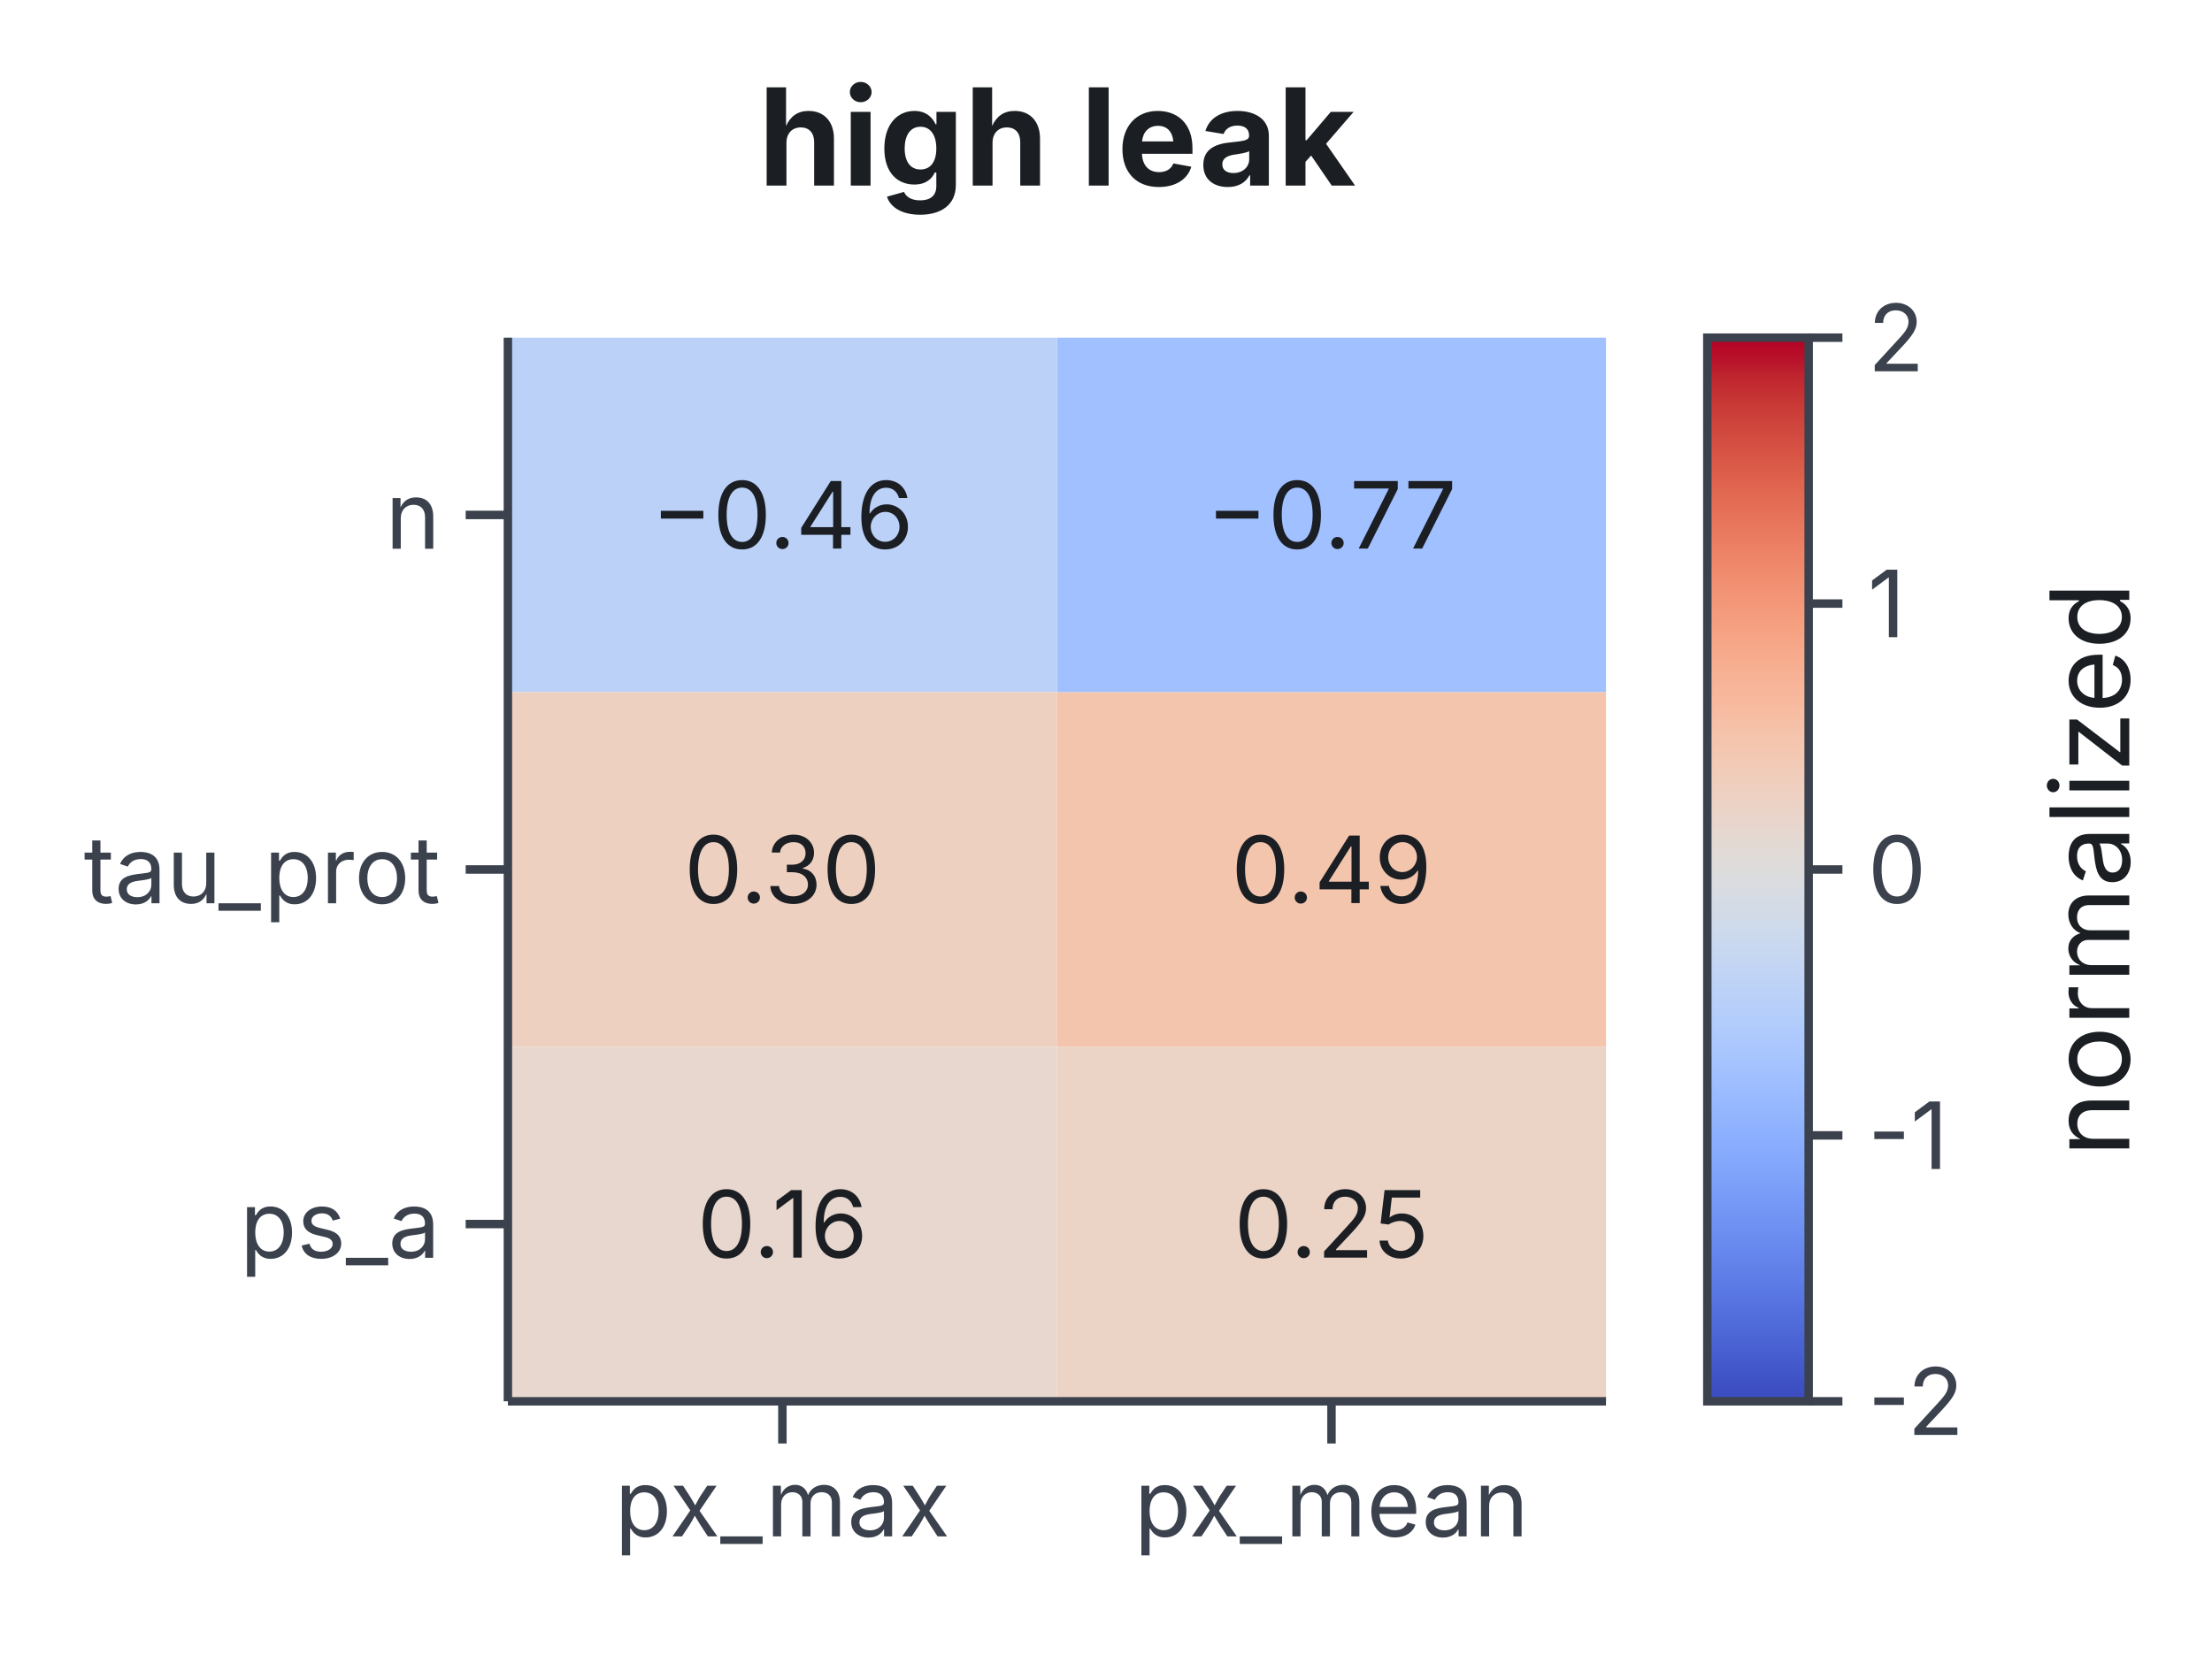
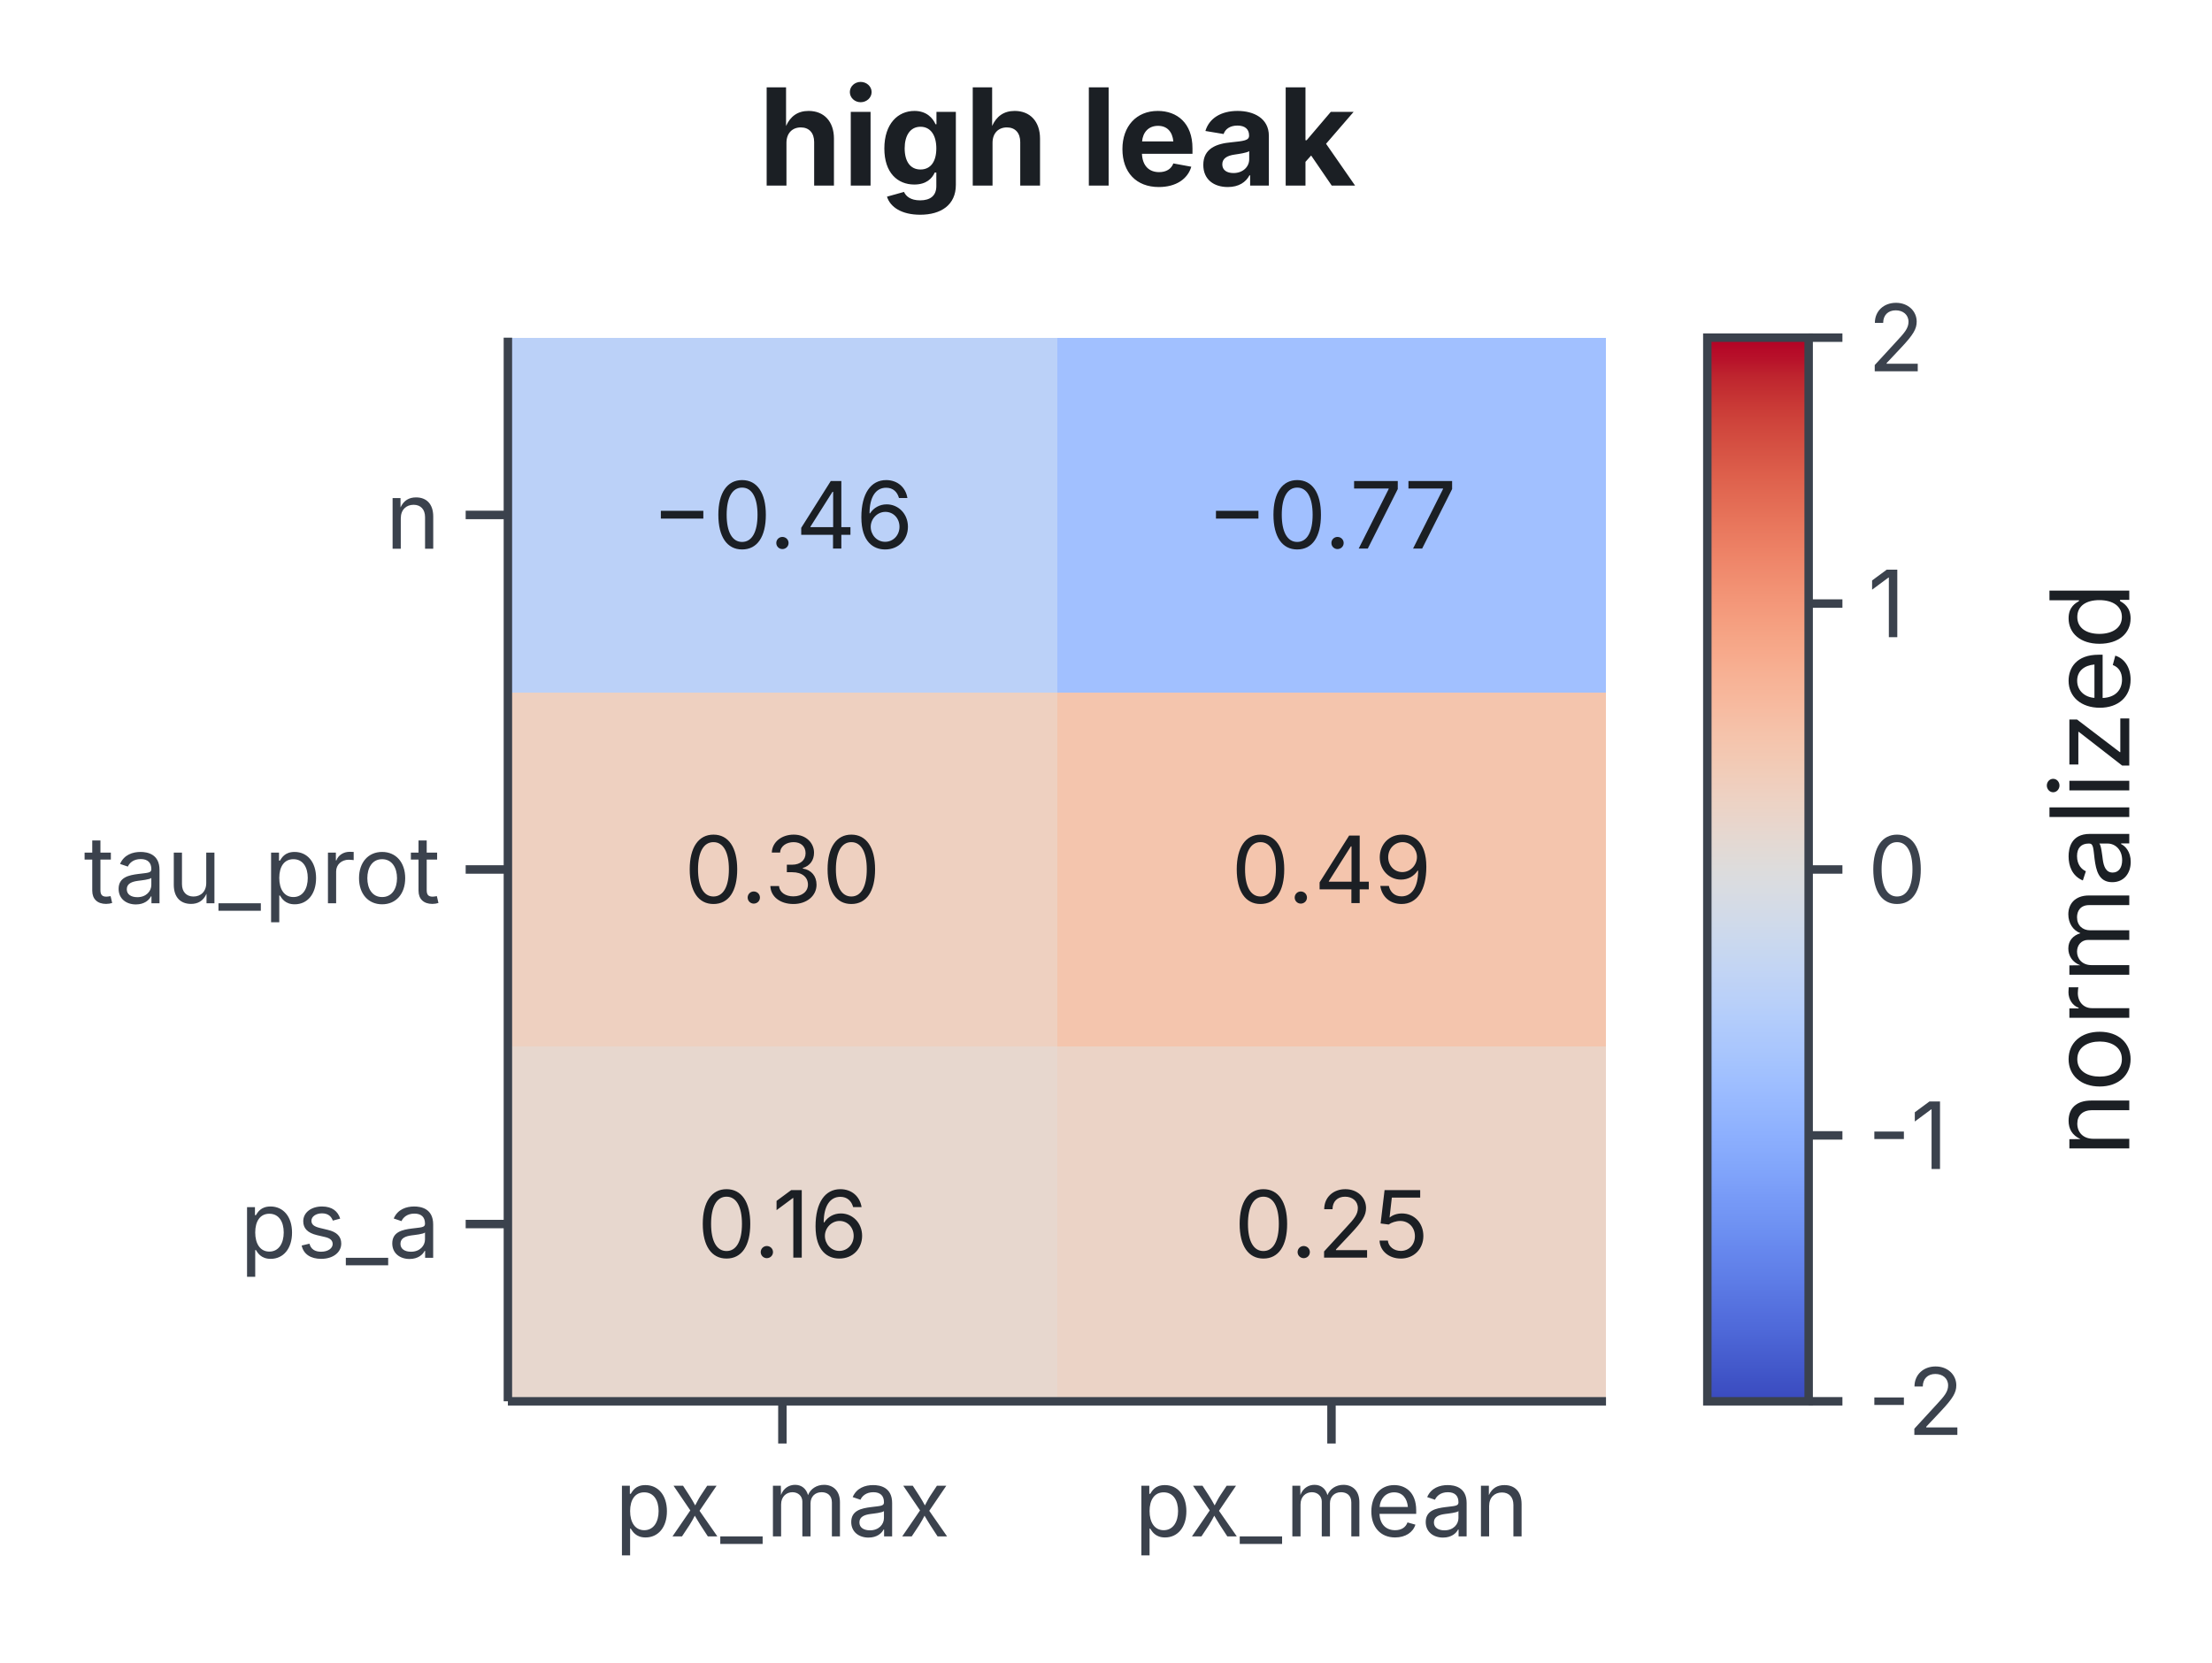
<svg xmlns="http://www.w3.org/2000/svg" width="261.97" height="197" viewBox="0 0 261.97 197" class="sbmlsim-figure" role="img" font-family="Inter, -apple-system, BlinkMacSystemFont, 'Segoe UI', Roboto, Helvetica, Arial, sans-serif">
  <defs>
-     <clipPath id="sbmlsim-0908415e7069-p0-clip-0">
+     <clipPath id="sbmlsim-0ae058605a8f-p0-clip-0">
      <rect x="52.15" y="0" width="130.05" height="126" />
    </clipPath>
-     <linearGradient id="sbmlsim-0908415e7069-p0-colorbar" x1="0" y1="1" x2="0" y2="0">
+     <linearGradient id="sbmlsim-0ae058605a8f-p0-colorbar" x1="0" y1="1" x2="0" y2="0">
      <stop offset="0" stop-color="#3b4cc0" />
      <stop offset="0.016" stop-color="#3f53c6" />
      <stop offset="0.031" stop-color="#445acc" />
      <stop offset="0.047" stop-color="#4961d2" />
      <stop offset="0.062" stop-color="#4e68d8" />
      <stop offset="0.078" stop-color="#536edd" />
      <stop offset="0.094" stop-color="#5875e1" />
      <stop offset="0.109" stop-color="#5d7ce6" />
      <stop offset="0.125" stop-color="#6282ea" />
      <stop offset="0.141" stop-color="#6788ee" />
      <stop offset="0.156" stop-color="#6c8ff1" />
      <stop offset="0.172" stop-color="#7295f4" />
      <stop offset="0.188" stop-color="#779af7" />
      <stop offset="0.203" stop-color="#7da0f9" />
      <stop offset="0.219" stop-color="#82a6fb" />
      <stop offset="0.234" stop-color="#88abfd" />
      <stop offset="0.25" stop-color="#8db0fe" />
      <stop offset="0.266" stop-color="#93b5fe" />
      <stop offset="0.281" stop-color="#98b9ff" />
      <stop offset="0.297" stop-color="#9ebeff" />
      <stop offset="0.312" stop-color="#a3c2fe" />
      <stop offset="0.328" stop-color="#a9c6fd" />
      <stop offset="0.344" stop-color="#aec9fc" />
      <stop offset="0.359" stop-color="#b3cdfb" />
      <stop offset="0.375" stop-color="#b9d0f9" />
      <stop offset="0.391" stop-color="#bed2f6" />
      <stop offset="0.406" stop-color="#c3d5f4" />
      <stop offset="0.422" stop-color="#c7d7f0" />
      <stop offset="0.438" stop-color="#ccd9ed" />
      <stop offset="0.453" stop-color="#d1dae9" />
      <stop offset="0.469" stop-color="#d5dbe5" />
      <stop offset="0.484" stop-color="#d9dce1" />
      <stop offset="0.5" stop-color="#dddcdc" />
      <stop offset="0.516" stop-color="#e1dad6" />
      <stop offset="0.531" stop-color="#e5d8d1" />
      <stop offset="0.547" stop-color="#e9d5cb" />
      <stop offset="0.562" stop-color="#ecd3c5" />
      <stop offset="0.578" stop-color="#efcfbf" />
      <stop offset="0.594" stop-color="#f1ccb8" />
      <stop offset="0.609" stop-color="#f3c8b2" />
      <stop offset="0.625" stop-color="#f5c4ac" />
      <stop offset="0.641" stop-color="#f6bfa6" />
      <stop offset="0.656" stop-color="#f7ba9f" />
      <stop offset="0.672" stop-color="#f7b599" />
      <stop offset="0.688" stop-color="#f7b093" />
      <stop offset="0.703" stop-color="#f7aa8c" />
      <stop offset="0.719" stop-color="#f6a586" />
      <stop offset="0.734" stop-color="#f59f80" />
      <stop offset="0.75" stop-color="#f4987a" />
      <stop offset="0.766" stop-color="#f29274" />
      <stop offset="0.781" stop-color="#f08b6e" />
      <stop offset="0.797" stop-color="#ee8468" />
      <stop offset="0.812" stop-color="#eb7d62" />
      <stop offset="0.828" stop-color="#e8765c" />
      <stop offset="0.844" stop-color="#e46e56" />
      <stop offset="0.859" stop-color="#e16751" />
      <stop offset="0.875" stop-color="#dd5f4b" />
      <stop offset="0.891" stop-color="#d85646" />
      <stop offset="0.906" stop-color="#d44e41" />
      <stop offset="0.922" stop-color="#cf453c" />
      <stop offset="0.938" stop-color="#ca3b37" />
      <stop offset="0.953" stop-color="#c43032" />
      <stop offset="0.969" stop-color="#be242e" />
      <stop offset="0.984" stop-color="#b8122a" />
      <stop offset="1" stop-color="#b40426" />
    </linearGradient>
  </defs>
  <g class="charton-background">
    <rect x="0" y="0" width="261.97" height="197" fill="#ffffff" />
  </g>
  <g class="sbmlsim-figure-title">
    <text x="125.17" y="16" font-size="16" font-weight="bold" text-anchor="middle" dominant-baseline="middle" fill="#1b1f24">high leak</text>
  </g>
  <svg class="sbmlsim-plot" data-plot="p0" x="8" y="40" width="246" height="149" overflow="visible">
-     <g class="charton-plot" clip-path="url(#sbmlsim-0908415e7069-p0-clip-0)">
-       <g class="sbmlsim-element sbmlsim-heatmap" data-element="e0">
+     <g class="charton-plot" clip-path="url(#sbmlsim-0ae058605a8f-p0-clip-0)">
+       <g class="sbmlsim-element sbmlsim-heatmap" data-element="e0" shape-rendering="crispEdges">
        <g class="charton-mark charton-mark-polygon">
          <path d="M117.17 0L182.2 0L182.2 42L117.17 42Z" fill="#a1c0ff" />
        </g>
        <g class="charton-mark charton-mark-polygon">
          <path d="M52.15 0L117.17 0L117.17 42L52.15 42Z" fill="#bbd1f8" />
        </g>
        <g class="charton-mark charton-mark-polygon">
          <path d="M52.15 84L117.17 84L117.17 126L52.15 126Z" fill="#e7d7ce" />
        </g>
        <g class="charton-mark charton-mark-polygon">
          <path d="M117.17 84L182.2 84L182.2 126L117.17 126Z" fill="#ebd3c6" />
        </g>
        <g class="charton-mark charton-mark-polygon">
          <path d="M52.15 42L117.17 42L117.17 84L52.15 84Z" fill="#eed0c0" />
        </g>
        <g class="charton-mark charton-mark-polygon">
          <path d="M117.17 42L182.2 42L182.2 84L117.17 84Z" fill="#f4c5ad" />
        </g>
        <g class="charton-mark charton-mark-text">
          <text x="84.66" y="21" font-size="11" fill="#1b1f24" text-anchor="middle" dominant-baseline="middle">−0.46</text>
          <text x="149.69" y="21" font-size="11" fill="#1b1f24" text-anchor="middle" dominant-baseline="middle">−0.77</text>
          <text x="84.66" y="63" font-size="11" fill="#1b1f24" text-anchor="middle" dominant-baseline="middle">0.30</text>
          <text x="149.69" y="63" font-size="11" fill="#1b1f24" text-anchor="middle" dominant-baseline="middle">0.49</text>
          <text x="84.66" y="105" font-size="11" fill="#1b1f24" text-anchor="middle" dominant-baseline="middle">0.16</text>
          <text x="149.69" y="105" font-size="11" fill="#1b1f24" text-anchor="middle" dominant-baseline="middle">0.25</text>
        </g>
      </g>
    </g>
    <g class="charton-axis charton-axis-x" data-axis="x">
      <g class="charton-axis-line">
        <path d="M52.15 126L182.2 126" fill="none" stroke="#3b424d" stroke-width="1" stroke-linejoin="round" />
      </g>
      <g class="charton-tick">
        <path d="M84.66 126L84.66 131" fill="none" stroke="#3b424d" stroke-width="1" stroke-linejoin="round" />
        <path d="M149.69 126L149.69 131" fill="none" stroke="#3b424d" stroke-width="1" stroke-linejoin="round" />
      </g>
      <g class="charton-tick-label">
        <text x="84.66" y="134" font-size="11" fill="#3b424d" text-anchor="middle" dominant-baseline="hanging">px_max</text>
        <text x="149.69" y="134" font-size="11" fill="#3b424d" text-anchor="middle" dominant-baseline="hanging">px_mean</text>
      </g>
    </g>
    <g class="charton-axis charton-axis-y" data-axis="y">
      <g class="charton-axis-line">
        <path d="M52.15 0L52.15 126" fill="none" stroke="#3b424d" stroke-width="1" stroke-linejoin="round" />
      </g>
      <g class="charton-tick">
        <path d="M52.15 105L47.15 105" fill="none" stroke="#3b424d" stroke-width="1" stroke-linejoin="round" />
        <path d="M52.15 63L47.15 63" fill="none" stroke="#3b424d" stroke-width="1" stroke-linejoin="round" />
        <path d="M52.15 21L47.15 21" fill="none" stroke="#3b424d" stroke-width="1" stroke-linejoin="round" />
      </g>
      <g class="charton-tick-label">
        <text x="44.15" y="105" font-size="11" fill="#3b424d" text-anchor="end" dominant-baseline="central">ps_a</text>
        <text x="44.15" y="63" font-size="11" fill="#3b424d" text-anchor="end" dominant-baseline="central">tau_prot</text>
        <text x="44.15" y="21" font-size="11" fill="#3b424d" text-anchor="end" dominant-baseline="central">n</text>
      </g>
    </g>
    <g class="sbmlsim-colorbar">
-       <rect x="194.2" y="0" width="12" height="126" fill="url(#sbmlsim-0908415e7069-p0-colorbar)" />
+       <rect x="194.2" y="0" width="12" height="126" fill="url(#sbmlsim-0ae058605a8f-p0-colorbar)" />
      <rect x="194.2" y="0" width="12" height="126" fill="none" stroke="#3b424d" stroke-width="1" />
      <g class="sbmlsim-colorbar-ticks" stroke="#3b424d" stroke-width="1">
        <line x1="206.2" y1="126" x2="210.2" y2="126" />
        <line x1="206.2" y1="94.5" x2="210.2" y2="94.5" />
        <line x1="206.2" y1="63" x2="210.2" y2="63" />
        <line x1="206.2" y1="31.5" x2="210.2" y2="31.5" />
        <line x1="206.2" y1="0" x2="210.2" y2="0" />
      </g>
      <g class="sbmlsim-colorbar-tick-labels" fill="#3b424d" font-size="11">
        <text x="213.2" y="126" dominant-baseline="middle">-2</text>
        <text x="213.2" y="94.5" dominant-baseline="middle">-1</text>
        <text x="213.2" y="63" dominant-baseline="middle">0</text>
        <text x="213.2" y="31.5" dominant-baseline="middle">1</text>
        <text x="213.2" y="0" dominant-baseline="middle">2</text>
      </g>
      <g class="sbmlsim-colorbar-label">
        <text x="239.47" y="63" font-size="13" fill="#1b1f24" text-anchor="middle" dominant-baseline="middle" transform="rotate(-90 239.47 63)">normalized</text>
      </g>
    </g>
  </svg>
</svg>
